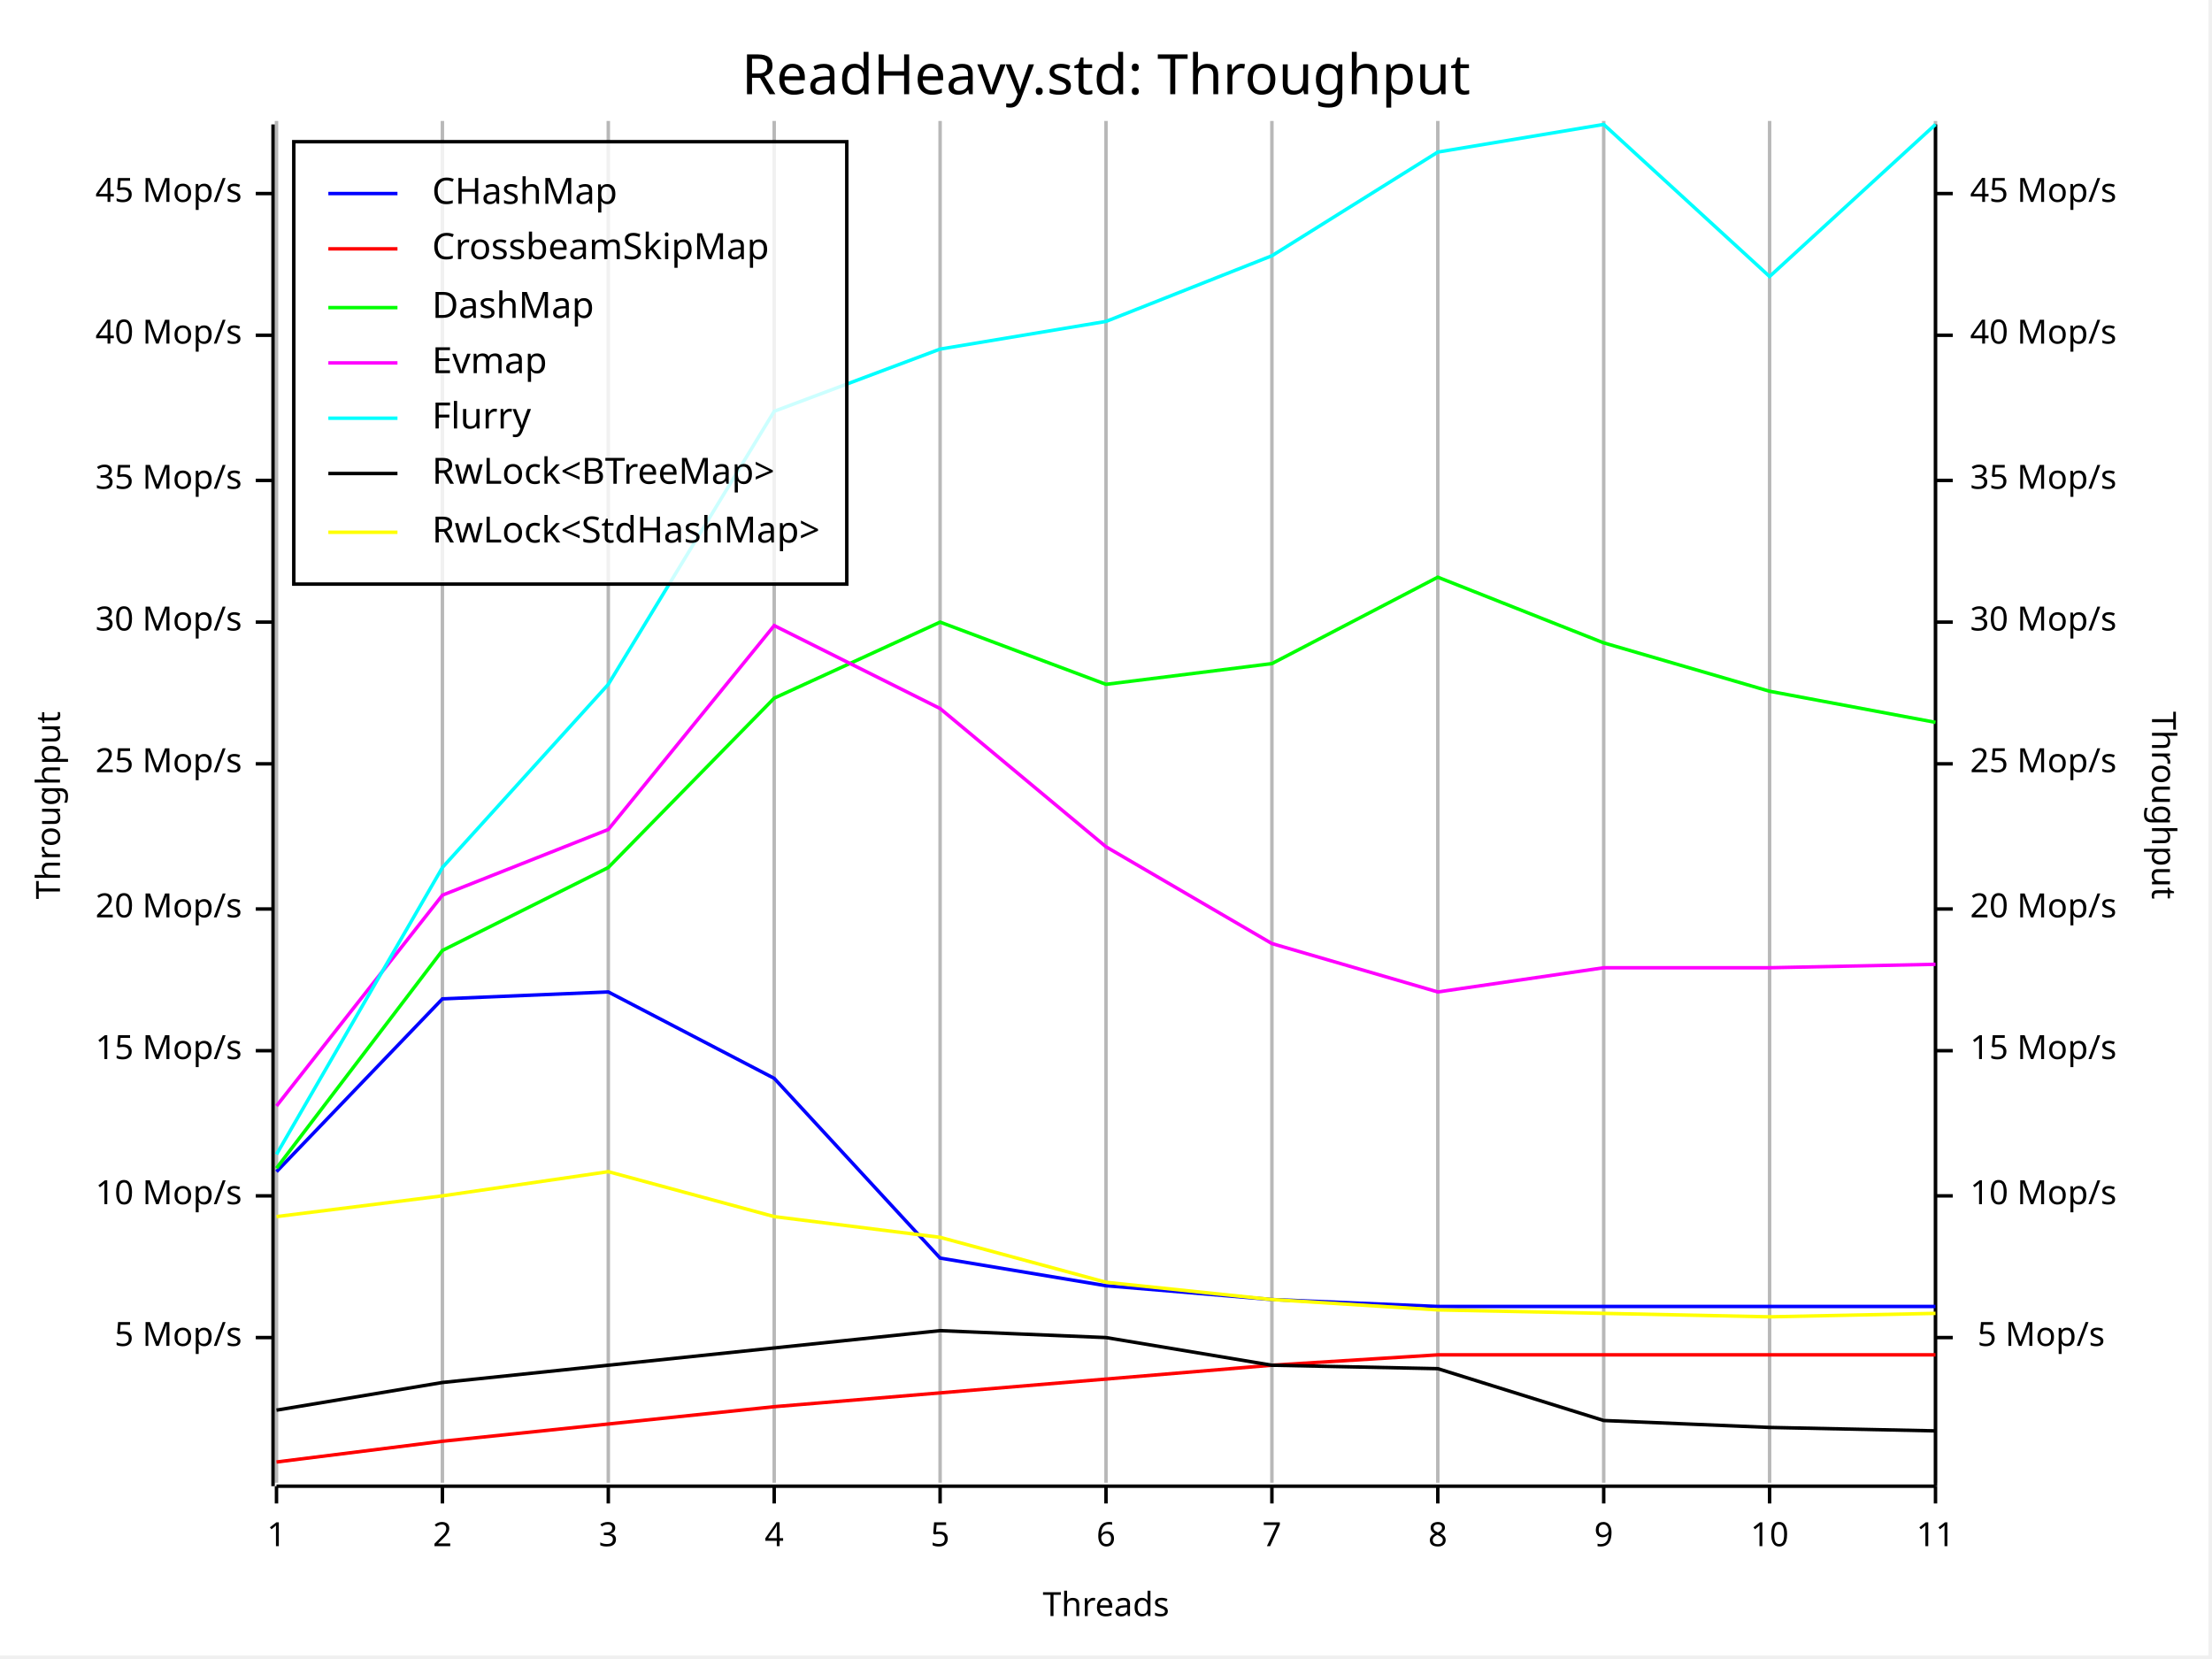
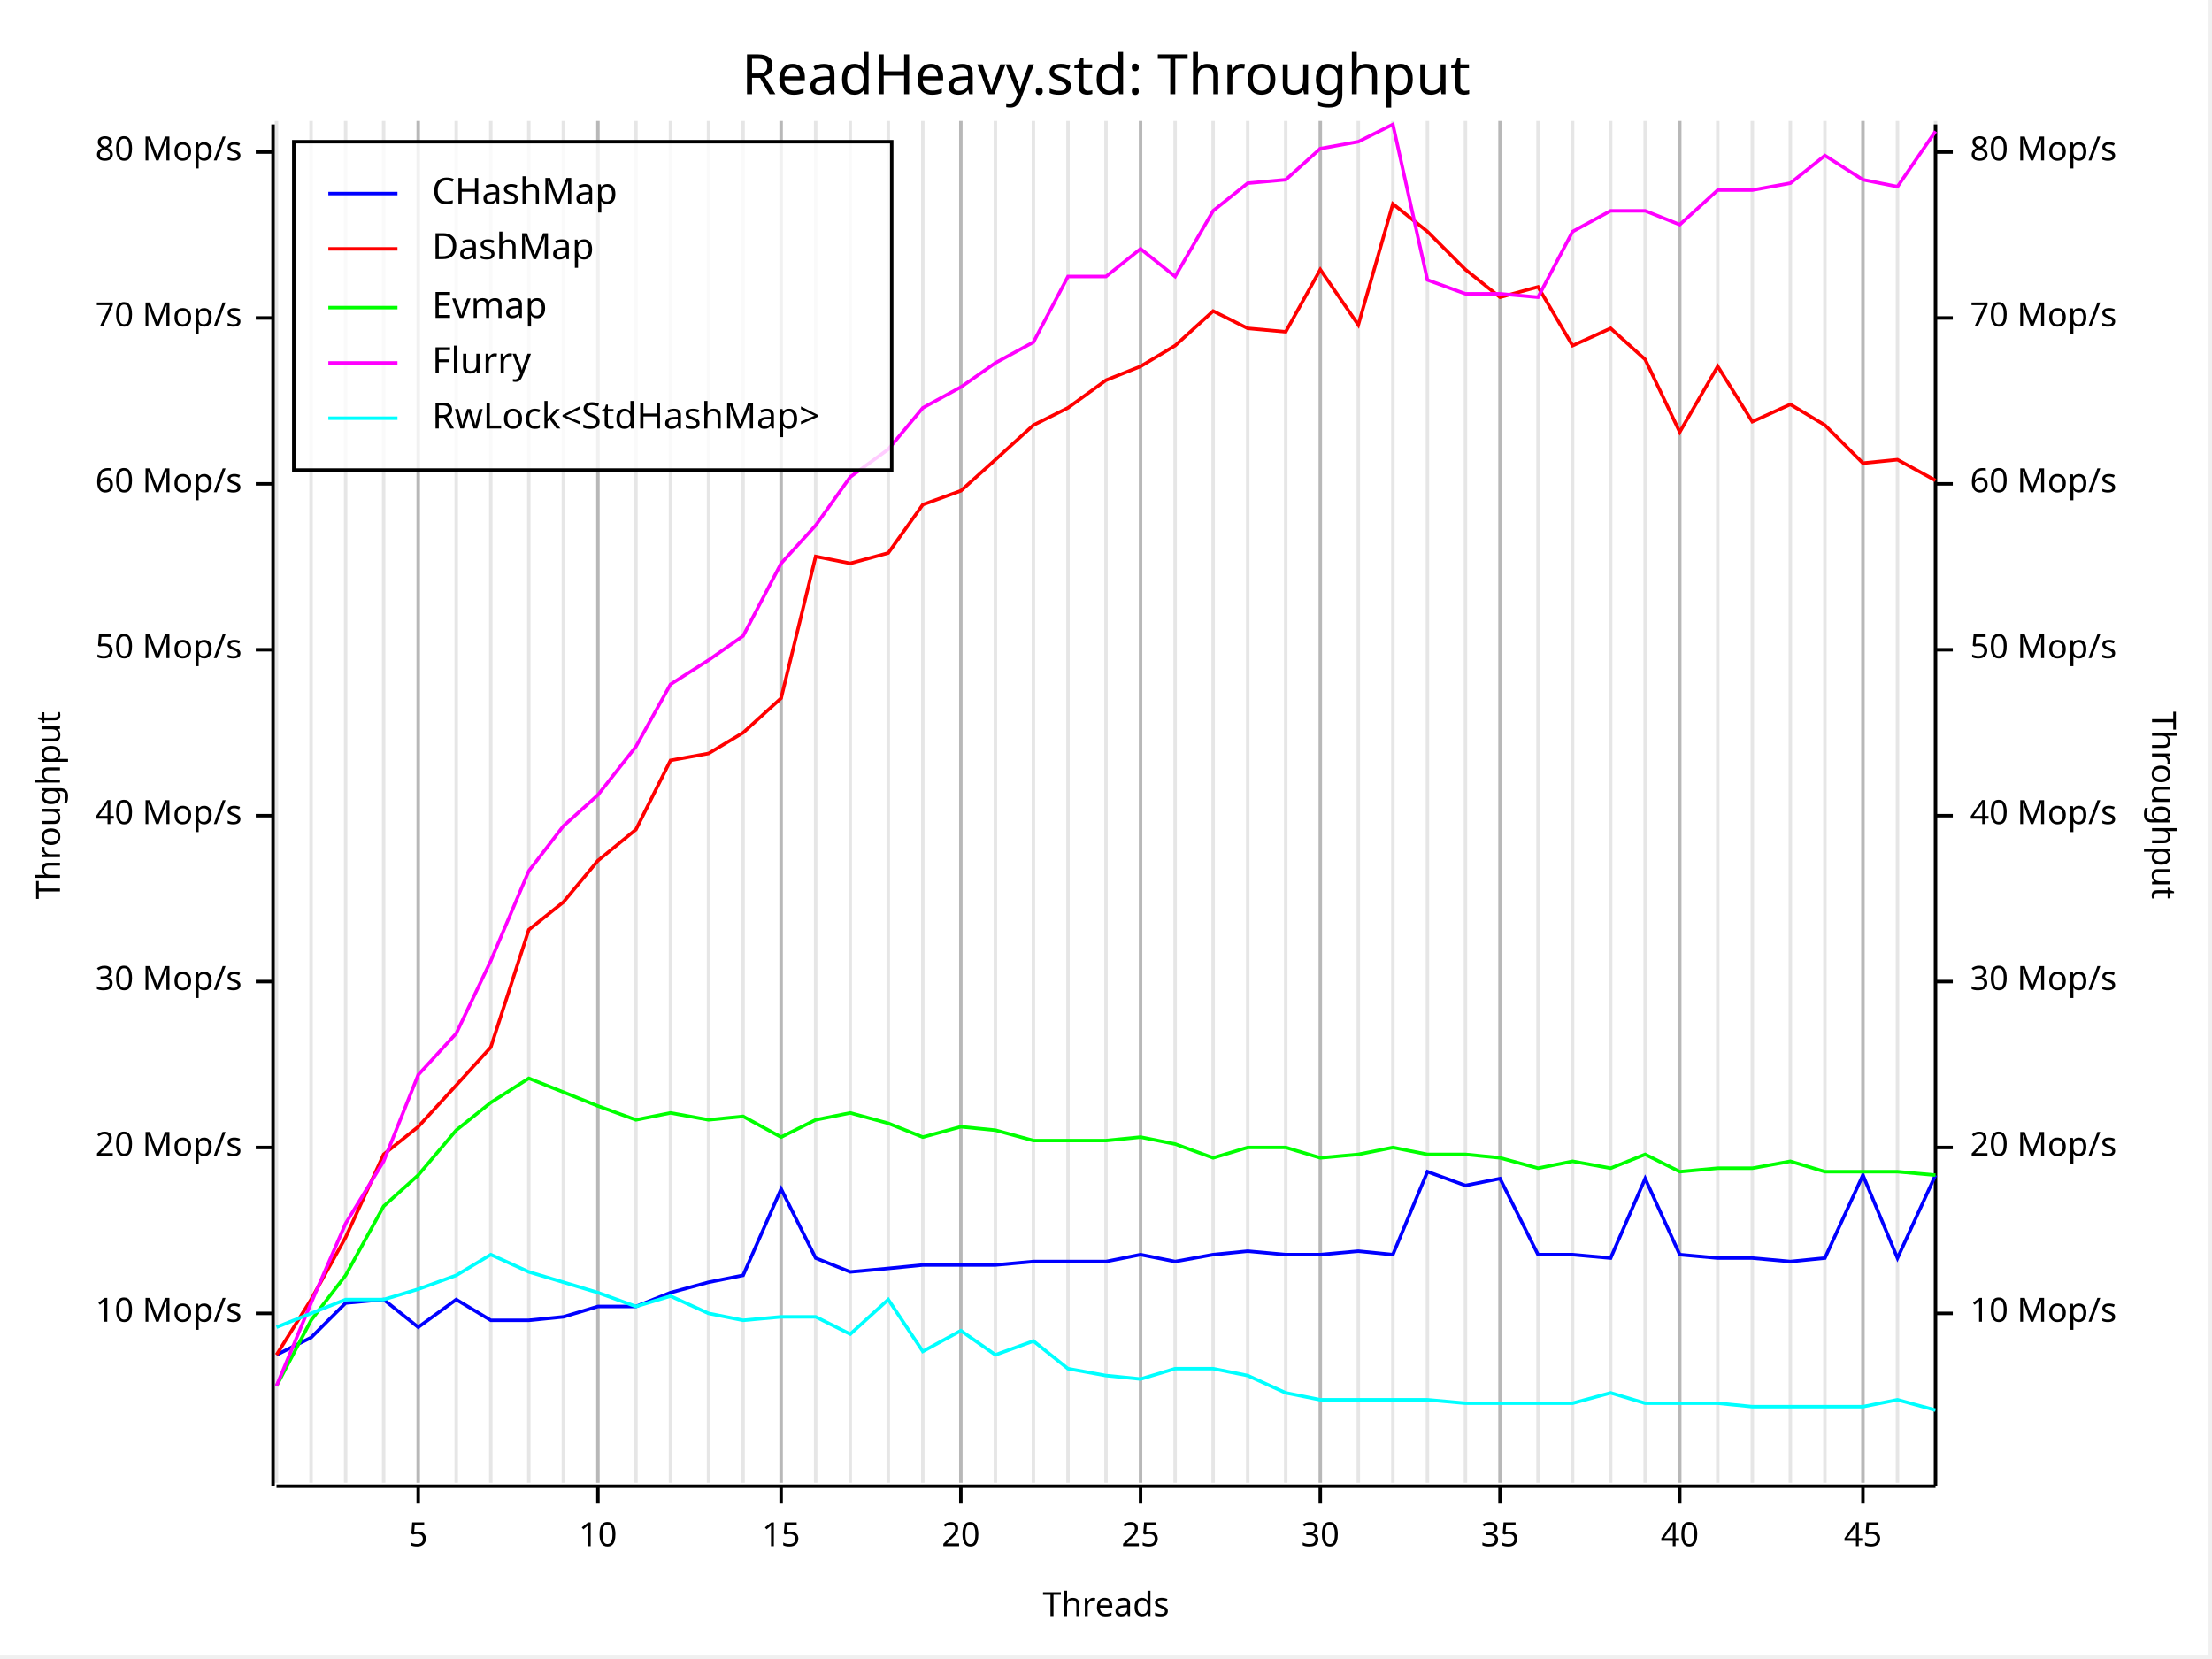
<svg xmlns="http://www.w3.org/2000/svg" width="640" height="480" viewBox="0 0 640 480">
  <rect x="0" y="0" width="639" height="479" opacity="1" fill="#FFFFFF" stroke="none" />
  <text x="320" y="15" dy="0.76em" text-anchor="middle" font-family="Fira Code" font-size="16.129" opacity="1" fill="#000000">
ReadHeavy.std: Throughput
</text>
  <line opacity="0.1" stroke="#000000" stroke-width="1" x1="80" y1="429" x2="80" y2="35" />
-   <line opacity="0.1" stroke="#000000" stroke-width="1" x1="128" y1="429" x2="128" y2="35" />
-   <line opacity="0.1" stroke="#000000" stroke-width="1" x1="176" y1="429" x2="176" y2="35" />
-   <line opacity="0.1" stroke="#000000" stroke-width="1" x1="224" y1="429" x2="224" y2="35" />
-   <line opacity="0.1" stroke="#000000" stroke-width="1" x1="272" y1="429" x2="272" y2="35" />
+   <line opacity="0.1" stroke="#000000" stroke-width="1" x1="90" y1="429" x2="90" y2="35" />
+   <line opacity="0.1" stroke="#000000" stroke-width="1" x1="100" y1="429" x2="100" y2="35" />
+   <line opacity="0.1" stroke="#000000" stroke-width="1" x1="111" y1="429" x2="111" y2="35" />
+   <line opacity="0.1" stroke="#000000" stroke-width="1" x1="121" y1="429" x2="121" y2="35" />
+   <line opacity="0.1" stroke="#000000" stroke-width="1" x1="132" y1="429" x2="132" y2="35" />
+   <line opacity="0.1" stroke="#000000" stroke-width="1" x1="142" y1="429" x2="142" y2="35" />
+   <line opacity="0.1" stroke="#000000" stroke-width="1" x1="153" y1="429" x2="153" y2="35" />
+   <line opacity="0.1" stroke="#000000" stroke-width="1" x1="163" y1="429" x2="163" y2="35" />
+   <line opacity="0.1" stroke="#000000" stroke-width="1" x1="173" y1="429" x2="173" y2="35" />
+   <line opacity="0.1" stroke="#000000" stroke-width="1" x1="184" y1="429" x2="184" y2="35" />
+   <line opacity="0.1" stroke="#000000" stroke-width="1" x1="194" y1="429" x2="194" y2="35" />
+   <line opacity="0.1" stroke="#000000" stroke-width="1" x1="205" y1="429" x2="205" y2="35" />
+   <line opacity="0.1" stroke="#000000" stroke-width="1" x1="215" y1="429" x2="215" y2="35" />
+   <line opacity="0.1" stroke="#000000" stroke-width="1" x1="226" y1="429" x2="226" y2="35" />
+   <line opacity="0.1" stroke="#000000" stroke-width="1" x1="236" y1="429" x2="236" y2="35" />
+   <line opacity="0.1" stroke="#000000" stroke-width="1" x1="246" y1="429" x2="246" y2="35" />
+   <line opacity="0.1" stroke="#000000" stroke-width="1" x1="257" y1="429" x2="257" y2="35" />
+   <line opacity="0.1" stroke="#000000" stroke-width="1" x1="267" y1="429" x2="267" y2="35" />
+   <line opacity="0.1" stroke="#000000" stroke-width="1" x1="278" y1="429" x2="278" y2="35" />
+   <line opacity="0.1" stroke="#000000" stroke-width="1" x1="288" y1="429" x2="288" y2="35" />
+   <line opacity="0.1" stroke="#000000" stroke-width="1" x1="299" y1="429" x2="299" y2="35" />
+   <line opacity="0.1" stroke="#000000" stroke-width="1" x1="309" y1="429" x2="309" y2="35" />
  <line opacity="0.1" stroke="#000000" stroke-width="1" x1="320" y1="429" x2="320" y2="35" />
-   <line opacity="0.1" stroke="#000000" stroke-width="1" x1="368" y1="429" x2="368" y2="35" />
-   <line opacity="0.1" stroke="#000000" stroke-width="1" x1="416" y1="429" x2="416" y2="35" />
-   <line opacity="0.1" stroke="#000000" stroke-width="1" x1="464" y1="429" x2="464" y2="35" />
-   <line opacity="0.1" stroke="#000000" stroke-width="1" x1="512" y1="429" x2="512" y2="35" />
+   <line opacity="0.1" stroke="#000000" stroke-width="1" x1="330" y1="429" x2="330" y2="35" />
+   <line opacity="0.1" stroke="#000000" stroke-width="1" x1="340" y1="429" x2="340" y2="35" />
+   <line opacity="0.1" stroke="#000000" stroke-width="1" x1="351" y1="429" x2="351" y2="35" />
+   <line opacity="0.1" stroke="#000000" stroke-width="1" x1="361" y1="429" x2="361" y2="35" />
+   <line opacity="0.1" stroke="#000000" stroke-width="1" x1="372" y1="429" x2="372" y2="35" />
+   <line opacity="0.1" stroke="#000000" stroke-width="1" x1="382" y1="429" x2="382" y2="35" />
+   <line opacity="0.1" stroke="#000000" stroke-width="1" x1="393" y1="429" x2="393" y2="35" />
+   <line opacity="0.1" stroke="#000000" stroke-width="1" x1="403" y1="429" x2="403" y2="35" />
+   <line opacity="0.1" stroke="#000000" stroke-width="1" x1="413" y1="429" x2="413" y2="35" />
+   <line opacity="0.1" stroke="#000000" stroke-width="1" x1="424" y1="429" x2="424" y2="35" />
+   <line opacity="0.1" stroke="#000000" stroke-width="1" x1="434" y1="429" x2="434" y2="35" />
+   <line opacity="0.1" stroke="#000000" stroke-width="1" x1="445" y1="429" x2="445" y2="35" />
+   <line opacity="0.1" stroke="#000000" stroke-width="1" x1="455" y1="429" x2="455" y2="35" />
+   <line opacity="0.1" stroke="#000000" stroke-width="1" x1="466" y1="429" x2="466" y2="35" />
+   <line opacity="0.1" stroke="#000000" stroke-width="1" x1="476" y1="429" x2="476" y2="35" />
+   <line opacity="0.1" stroke="#000000" stroke-width="1" x1="486" y1="429" x2="486" y2="35" />
+   <line opacity="0.1" stroke="#000000" stroke-width="1" x1="497" y1="429" x2="497" y2="35" />
+   <line opacity="0.1" stroke="#000000" stroke-width="1" x1="507" y1="429" x2="507" y2="35" />
+   <line opacity="0.1" stroke="#000000" stroke-width="1" x1="518" y1="429" x2="518" y2="35" />
+   <line opacity="0.1" stroke="#000000" stroke-width="1" x1="528" y1="429" x2="528" y2="35" />
+   <line opacity="0.1" stroke="#000000" stroke-width="1" x1="539" y1="429" x2="539" y2="35" />
+   <line opacity="0.1" stroke="#000000" stroke-width="1" x1="549" y1="429" x2="549" y2="35" />
  <line opacity="0.1" stroke="#000000" stroke-width="1" x1="560" y1="429" x2="560" y2="35" />
  <text x="10" y="233" dy="0.76em" text-anchor="middle" font-family="sans-serif" font-size="9.677" opacity="1" fill="#000000" transform="rotate(270, 10, 233)">
Throughput
</text>
  <text x="320" y="470" dy="-0.5ex" text-anchor="middle" font-family="sans-serif" font-size="9.677" opacity="1" fill="#000000">
Threads
</text>
  <text x="630" y="233" dy="0.76em" text-anchor="middle" font-family="sans-serif" font-size="9.677" opacity="1" fill="#000000" transform="rotate(90, 630, 233)">
Throughput
</text>
-   <line opacity="0.2" stroke="#000000" stroke-width="1" x1="80" y1="429" x2="80" y2="35" />
-   <line opacity="0.2" stroke="#000000" stroke-width="1" x1="128" y1="429" x2="128" y2="35" />
-   <line opacity="0.2" stroke="#000000" stroke-width="1" x1="176" y1="429" x2="176" y2="35" />
-   <line opacity="0.2" stroke="#000000" stroke-width="1" x1="224" y1="429" x2="224" y2="35" />
-   <line opacity="0.2" stroke="#000000" stroke-width="1" x1="272" y1="429" x2="272" y2="35" />
-   <line opacity="0.2" stroke="#000000" stroke-width="1" x1="320" y1="429" x2="320" y2="35" />
-   <line opacity="0.2" stroke="#000000" stroke-width="1" x1="368" y1="429" x2="368" y2="35" />
-   <line opacity="0.2" stroke="#000000" stroke-width="1" x1="416" y1="429" x2="416" y2="35" />
-   <line opacity="0.2" stroke="#000000" stroke-width="1" x1="464" y1="429" x2="464" y2="35" />
-   <line opacity="0.2" stroke="#000000" stroke-width="1" x1="512" y1="429" x2="512" y2="35" />
-   <line opacity="0.2" stroke="#000000" stroke-width="1" x1="560" y1="429" x2="560" y2="35" />
+   <line opacity="0.2" stroke="#000000" stroke-width="1" x1="121" y1="429" x2="121" y2="35" />
+   <line opacity="0.2" stroke="#000000" stroke-width="1" x1="173" y1="429" x2="173" y2="35" />
+   <line opacity="0.2" stroke="#000000" stroke-width="1" x1="226" y1="429" x2="226" y2="35" />
+   <line opacity="0.2" stroke="#000000" stroke-width="1" x1="278" y1="429" x2="278" y2="35" />
+   <line opacity="0.2" stroke="#000000" stroke-width="1" x1="330" y1="429" x2="330" y2="35" />
+   <line opacity="0.2" stroke="#000000" stroke-width="1" x1="382" y1="429" x2="382" y2="35" />
+   <line opacity="0.2" stroke="#000000" stroke-width="1" x1="434" y1="429" x2="434" y2="35" />
+   <line opacity="0.2" stroke="#000000" stroke-width="1" x1="486" y1="429" x2="486" y2="35" />
+   <line opacity="0.2" stroke="#000000" stroke-width="1" x1="539" y1="429" x2="539" y2="35" />
  <polyline fill="none" opacity="1" stroke="#000000" stroke-width="1" points="79,36 79,430 " />
-   <text x="70" y="387" dy="0.5ex" text-anchor="end" font-family="sans-serif" font-size="9.677" opacity="1" fill="#000000">
- 5 Mop/s
- </text>
-   <polyline fill="none" opacity="1" stroke="#000000" stroke-width="1" points="74,387 79,387 " />
-   <text x="70" y="346" dy="0.5ex" text-anchor="end" font-family="sans-serif" font-size="9.677" opacity="1" fill="#000000">
+   <text x="70" y="380" dy="0.5ex" text-anchor="end" font-family="sans-serif" font-size="9.677" opacity="1" fill="#000000">
10 Mop/s
</text>
-   <polyline fill="none" opacity="1" stroke="#000000" stroke-width="1" points="74,346 79,346 " />
-   <text x="70" y="304" dy="0.5ex" text-anchor="end" font-family="sans-serif" font-size="9.677" opacity="1" fill="#000000">
- 15 Mop/s
- </text>
-   <polyline fill="none" opacity="1" stroke="#000000" stroke-width="1" points="74,304 79,304 " />
-   <text x="70" y="263" dy="0.5ex" text-anchor="end" font-family="sans-serif" font-size="9.677" opacity="1" fill="#000000">
+   <polyline fill="none" opacity="1" stroke="#000000" stroke-width="1" points="74,380 79,380 " />
+   <text x="70" y="332" dy="0.5ex" text-anchor="end" font-family="sans-serif" font-size="9.677" opacity="1" fill="#000000">
20 Mop/s
</text>
-   <polyline fill="none" opacity="1" stroke="#000000" stroke-width="1" points="74,263 79,263 " />
-   <text x="70" y="221" dy="0.5ex" text-anchor="end" font-family="sans-serif" font-size="9.677" opacity="1" fill="#000000">
- 25 Mop/s
- </text>
-   <polyline fill="none" opacity="1" stroke="#000000" stroke-width="1" points="74,221 79,221 " />
-   <text x="70" y="180" dy="0.5ex" text-anchor="end" font-family="sans-serif" font-size="9.677" opacity="1" fill="#000000">
+   <polyline fill="none" opacity="1" stroke="#000000" stroke-width="1" points="74,332 79,332 " />
+   <text x="70" y="284" dy="0.5ex" text-anchor="end" font-family="sans-serif" font-size="9.677" opacity="1" fill="#000000">
30 Mop/s
</text>
-   <polyline fill="none" opacity="1" stroke="#000000" stroke-width="1" points="74,180 79,180 " />
-   <text x="70" y="139" dy="0.5ex" text-anchor="end" font-family="sans-serif" font-size="9.677" opacity="1" fill="#000000">
- 35 Mop/s
- </text>
-   <polyline fill="none" opacity="1" stroke="#000000" stroke-width="1" points="74,139 79,139 " />
-   <text x="70" y="97" dy="0.5ex" text-anchor="end" font-family="sans-serif" font-size="9.677" opacity="1" fill="#000000">
+   <polyline fill="none" opacity="1" stroke="#000000" stroke-width="1" points="74,284 79,284 " />
+   <text x="70" y="236" dy="0.5ex" text-anchor="end" font-family="sans-serif" font-size="9.677" opacity="1" fill="#000000">
40 Mop/s
</text>
-   <polyline fill="none" opacity="1" stroke="#000000" stroke-width="1" points="74,97 79,97 " />
-   <text x="70" y="56" dy="0.5ex" text-anchor="end" font-family="sans-serif" font-size="9.677" opacity="1" fill="#000000">
- 45 Mop/s
- </text>
-   <polyline fill="none" opacity="1" stroke="#000000" stroke-width="1" points="74,56 79,56 " />
+   <polyline fill="none" opacity="1" stroke="#000000" stroke-width="1" points="74,236 79,236 " />
+   <text x="70" y="188" dy="0.5ex" text-anchor="end" font-family="sans-serif" font-size="9.677" opacity="1" fill="#000000">
+ 50 Mop/s
+ </text>
+   <polyline fill="none" opacity="1" stroke="#000000" stroke-width="1" points="74,188 79,188 " />
+   <text x="70" y="140" dy="0.5ex" text-anchor="end" font-family="sans-serif" font-size="9.677" opacity="1" fill="#000000">
+ 60 Mop/s
+ </text>
+   <polyline fill="none" opacity="1" stroke="#000000" stroke-width="1" points="74,140 79,140 " />
+   <text x="70" y="92" dy="0.5ex" text-anchor="end" font-family="sans-serif" font-size="9.677" opacity="1" fill="#000000">
+ 70 Mop/s
+ </text>
+   <polyline fill="none" opacity="1" stroke="#000000" stroke-width="1" points="74,92 79,92 " />
+   <text x="70" y="44" dy="0.5ex" text-anchor="end" font-family="sans-serif" font-size="9.677" opacity="1" fill="#000000">
+ 80 Mop/s
+ </text>
+   <polyline fill="none" opacity="1" stroke="#000000" stroke-width="1" points="74,44 79,44 " />
  <polyline fill="none" opacity="1" stroke="#000000" stroke-width="1" points="80,430 560,430 " />
-   <text x="80" y="440" dy="0.76em" text-anchor="middle" font-family="sans-serif" font-size="9.677" opacity="1" fill="#000000">
- 1
- </text>
-   <polyline fill="none" opacity="1" stroke="#000000" stroke-width="1" points="80,430 80,435 " />
-   <text x="128" y="440" dy="0.76em" text-anchor="middle" font-family="sans-serif" font-size="9.677" opacity="1" fill="#000000">
- 2
- </text>
-   <polyline fill="none" opacity="1" stroke="#000000" stroke-width="1" points="128,430 128,435 " />
-   <text x="176" y="440" dy="0.76em" text-anchor="middle" font-family="sans-serif" font-size="9.677" opacity="1" fill="#000000">
- 3
- </text>
-   <polyline fill="none" opacity="1" stroke="#000000" stroke-width="1" points="176,430 176,435 " />
-   <text x="224" y="440" dy="0.76em" text-anchor="middle" font-family="sans-serif" font-size="9.677" opacity="1" fill="#000000">
- 4
- </text>
-   <polyline fill="none" opacity="1" stroke="#000000" stroke-width="1" points="224,430 224,435 " />
-   <text x="272" y="440" dy="0.76em" text-anchor="middle" font-family="sans-serif" font-size="9.677" opacity="1" fill="#000000">
+   <text x="121" y="440" dy="0.76em" text-anchor="middle" font-family="sans-serif" font-size="9.677" opacity="1" fill="#000000">
5
</text>
-   <polyline fill="none" opacity="1" stroke="#000000" stroke-width="1" points="272,430 272,435 " />
-   <text x="320" y="440" dy="0.76em" text-anchor="middle" font-family="sans-serif" font-size="9.677" opacity="1" fill="#000000">
- 6
- </text>
-   <polyline fill="none" opacity="1" stroke="#000000" stroke-width="1" points="320,430 320,435 " />
-   <text x="368" y="440" dy="0.76em" text-anchor="middle" font-family="sans-serif" font-size="9.677" opacity="1" fill="#000000">
- 7
- </text>
-   <polyline fill="none" opacity="1" stroke="#000000" stroke-width="1" points="368,430 368,435 " />
-   <text x="416" y="440" dy="0.76em" text-anchor="middle" font-family="sans-serif" font-size="9.677" opacity="1" fill="#000000">
- 8
- </text>
-   <polyline fill="none" opacity="1" stroke="#000000" stroke-width="1" points="416,430 416,435 " />
-   <text x="464" y="440" dy="0.76em" text-anchor="middle" font-family="sans-serif" font-size="9.677" opacity="1" fill="#000000">
- 9
- </text>
-   <polyline fill="none" opacity="1" stroke="#000000" stroke-width="1" points="464,430 464,435 " />
-   <text x="512" y="440" dy="0.76em" text-anchor="middle" font-family="sans-serif" font-size="9.677" opacity="1" fill="#000000">
+   <polyline fill="none" opacity="1" stroke="#000000" stroke-width="1" points="121,430 121,435 " />
+   <text x="173" y="440" dy="0.76em" text-anchor="middle" font-family="sans-serif" font-size="9.677" opacity="1" fill="#000000">
10
</text>
-   <polyline fill="none" opacity="1" stroke="#000000" stroke-width="1" points="512,430 512,435 " />
-   <text x="560" y="440" dy="0.76em" text-anchor="middle" font-family="sans-serif" font-size="9.677" opacity="1" fill="#000000">
- 11
- </text>
-   <polyline fill="none" opacity="1" stroke="#000000" stroke-width="1" points="560,430 560,435 " />
+   <polyline fill="none" opacity="1" stroke="#000000" stroke-width="1" points="173,430 173,435 " />
+   <text x="226" y="440" dy="0.76em" text-anchor="middle" font-family="sans-serif" font-size="9.677" opacity="1" fill="#000000">
+ 15
+ </text>
+   <polyline fill="none" opacity="1" stroke="#000000" stroke-width="1" points="226,430 226,435 " />
+   <text x="278" y="440" dy="0.76em" text-anchor="middle" font-family="sans-serif" font-size="9.677" opacity="1" fill="#000000">
+ 20
+ </text>
+   <polyline fill="none" opacity="1" stroke="#000000" stroke-width="1" points="278,430 278,435 " />
+   <text x="330" y="440" dy="0.76em" text-anchor="middle" font-family="sans-serif" font-size="9.677" opacity="1" fill="#000000">
+ 25
+ </text>
+   <polyline fill="none" opacity="1" stroke="#000000" stroke-width="1" points="330,430 330,435 " />
+   <text x="382" y="440" dy="0.76em" text-anchor="middle" font-family="sans-serif" font-size="9.677" opacity="1" fill="#000000">
+ 30
+ </text>
+   <polyline fill="none" opacity="1" stroke="#000000" stroke-width="1" points="382,430 382,435 " />
+   <text x="434" y="440" dy="0.76em" text-anchor="middle" font-family="sans-serif" font-size="9.677" opacity="1" fill="#000000">
+ 35
+ </text>
+   <polyline fill="none" opacity="1" stroke="#000000" stroke-width="1" points="434,430 434,435 " />
+   <text x="486" y="440" dy="0.76em" text-anchor="middle" font-family="sans-serif" font-size="9.677" opacity="1" fill="#000000">
+ 40
+ </text>
+   <polyline fill="none" opacity="1" stroke="#000000" stroke-width="1" points="486,430 486,435 " />
+   <text x="539" y="440" dy="0.76em" text-anchor="middle" font-family="sans-serif" font-size="9.677" opacity="1" fill="#000000">
+ 45
+ </text>
+   <polyline fill="none" opacity="1" stroke="#000000" stroke-width="1" points="539,430 539,435 " />
  <polyline fill="none" opacity="1" stroke="#000000" stroke-width="1" points="560,36 560,430 " />
-   <text x="609" y="387" dy="0.5ex" text-anchor="end" font-family="sans-serif" font-size="9.677" opacity="1" fill="#000000">
- 5 Mop/s
- </text>
-   <polyline fill="none" opacity="1" stroke="#000000" stroke-width="1" points="560,387 565,387 " />
-   <text x="570" y="346" dy="0.5ex" text-anchor="start" font-family="sans-serif" font-size="9.677" opacity="1" fill="#000000">
+   <text x="570" y="380" dy="0.5ex" text-anchor="start" font-family="sans-serif" font-size="9.677" opacity="1" fill="#000000">
10 Mop/s
</text>
-   <polyline fill="none" opacity="1" stroke="#000000" stroke-width="1" points="560,346 565,346 " />
-   <text x="570" y="304" dy="0.5ex" text-anchor="start" font-family="sans-serif" font-size="9.677" opacity="1" fill="#000000">
- 15 Mop/s
- </text>
-   <polyline fill="none" opacity="1" stroke="#000000" stroke-width="1" points="560,304 565,304 " />
-   <text x="570" y="263" dy="0.5ex" text-anchor="start" font-family="sans-serif" font-size="9.677" opacity="1" fill="#000000">
+   <polyline fill="none" opacity="1" stroke="#000000" stroke-width="1" points="560,380 565,380 " />
+   <text x="570" y="332" dy="0.5ex" text-anchor="start" font-family="sans-serif" font-size="9.677" opacity="1" fill="#000000">
20 Mop/s
</text>
-   <polyline fill="none" opacity="1" stroke="#000000" stroke-width="1" points="560,263 565,263 " />
-   <text x="570" y="221" dy="0.5ex" text-anchor="start" font-family="sans-serif" font-size="9.677" opacity="1" fill="#000000">
- 25 Mop/s
- </text>
-   <polyline fill="none" opacity="1" stroke="#000000" stroke-width="1" points="560,221 565,221 " />
-   <text x="570" y="180" dy="0.5ex" text-anchor="start" font-family="sans-serif" font-size="9.677" opacity="1" fill="#000000">
+   <polyline fill="none" opacity="1" stroke="#000000" stroke-width="1" points="560,332 565,332 " />
+   <text x="570" y="284" dy="0.5ex" text-anchor="start" font-family="sans-serif" font-size="9.677" opacity="1" fill="#000000">
30 Mop/s
</text>
-   <polyline fill="none" opacity="1" stroke="#000000" stroke-width="1" points="560,180 565,180 " />
-   <text x="570" y="139" dy="0.5ex" text-anchor="start" font-family="sans-serif" font-size="9.677" opacity="1" fill="#000000">
- 35 Mop/s
- </text>
-   <polyline fill="none" opacity="1" stroke="#000000" stroke-width="1" points="560,139 565,139 " />
-   <text x="570" y="97" dy="0.5ex" text-anchor="start" font-family="sans-serif" font-size="9.677" opacity="1" fill="#000000">
+   <polyline fill="none" opacity="1" stroke="#000000" stroke-width="1" points="560,284 565,284 " />
+   <text x="570" y="236" dy="0.5ex" text-anchor="start" font-family="sans-serif" font-size="9.677" opacity="1" fill="#000000">
40 Mop/s
</text>
-   <polyline fill="none" opacity="1" stroke="#000000" stroke-width="1" points="560,97 565,97 " />
-   <text x="570" y="56" dy="0.5ex" text-anchor="start" font-family="sans-serif" font-size="9.677" opacity="1" fill="#000000">
- 45 Mop/s
- </text>
-   <polyline fill="none" opacity="1" stroke="#000000" stroke-width="1" points="560,56 565,56 " />
-   <polyline fill="none" opacity="1" stroke="#0000FF" stroke-width="1" points="80,339 128,289 176,287 224,312 272,364 320,372 368,376 416,378 464,378 512,378 560,378 " />
-   <polyline fill="none" opacity="1" stroke="#FF0000" stroke-width="1" points="80,423 128,417 176,412 224,407 272,403 320,399 368,395 416,392 464,392 512,392 560,392 " />
-   <polyline fill="none" opacity="1" stroke="#00FF00" stroke-width="1" points="80,338 128,275 176,251 224,202 272,180 320,198 368,192 416,167 464,186 512,200 560,209 " />
-   <polyline fill="none" opacity="1" stroke="#FF00FF" stroke-width="1" points="80,320 128,259 176,240 224,181 272,205 320,245 368,273 416,287 464,280 512,280 560,279 " />
-   <polyline fill="none" opacity="1" stroke="#00FFFF" stroke-width="1" points="80,334 128,251 176,198 224,119 272,101 320,93 368,74 416,44 464,36 512,80 560,36 " />
-   <polyline fill="none" opacity="1" stroke="#000000" stroke-width="1" points="80,408 128,400 176,395 224,390 272,385 320,387 368,395 416,396 464,411 512,413 560,414 " />
-   <polyline fill="none" opacity="1" stroke="#FFFF00" stroke-width="1" points="80,352 128,346 176,339 224,352 272,358 320,371 368,376 416,379 464,380 512,381 560,380 " />
-   <rect x="85" y="41" width="160" height="128" opacity="0.8" fill="#FFFFFF" stroke="none" />
-   <rect x="85" y="41" width="160" height="128" opacity="1" fill="none" stroke="#000000" />
+   <polyline fill="none" opacity="1" stroke="#000000" stroke-width="1" points="560,236 565,236 " />
+   <text x="570" y="188" dy="0.5ex" text-anchor="start" font-family="sans-serif" font-size="9.677" opacity="1" fill="#000000">
+ 50 Mop/s
+ </text>
+   <polyline fill="none" opacity="1" stroke="#000000" stroke-width="1" points="560,188 565,188 " />
+   <text x="570" y="140" dy="0.5ex" text-anchor="start" font-family="sans-serif" font-size="9.677" opacity="1" fill="#000000">
+ 60 Mop/s
+ </text>
+   <polyline fill="none" opacity="1" stroke="#000000" stroke-width="1" points="560,140 565,140 " />
+   <text x="570" y="92" dy="0.5ex" text-anchor="start" font-family="sans-serif" font-size="9.677" opacity="1" fill="#000000">
+ 70 Mop/s
+ </text>
+   <polyline fill="none" opacity="1" stroke="#000000" stroke-width="1" points="560,92 565,92 " />
+   <text x="570" y="44" dy="0.5ex" text-anchor="start" font-family="sans-serif" font-size="9.677" opacity="1" fill="#000000">
+ 80 Mop/s
+ </text>
+   <polyline fill="none" opacity="1" stroke="#000000" stroke-width="1" points="560,44 565,44 " />
+   <polyline fill="none" opacity="1" stroke="#0000FF" stroke-width="1" points="80,392 90,387 100,377 111,376 121,384 132,376 142,382 153,382 163,381 173,378 184,378 194,374 205,371 215,369 226,344 236,364 246,368 257,367 267,366 278,366 288,366 299,365 309,365 320,365 330,363 340,365 351,363 361,362 372,363 382,363 393,362 403,363 413,339 424,343 434,341 445,363 455,363 466,364 476,341 486,363 497,364 507,364 518,365 528,364 539,340 549,364 560,340 " />
+   <polyline fill="none" opacity="1" stroke="#FF0000" stroke-width="1" points="80,392 90,376 100,358 111,334 121,326 132,314 142,303 153,269 163,261 173,249 184,240 194,220 205,218 215,212 226,202 236,161 246,163 257,160 267,146 278,142 288,133 299,123 309,118 320,110 330,106 340,100 351,90 361,95 372,96 382,78 393,94 403,59 413,67 424,78 434,86 445,83 455,100 466,95 476,104 486,125 497,106 507,122 518,117 528,123 539,134 549,133 560,139 " />
+   <polyline fill="none" opacity="1" stroke="#00FF00" stroke-width="1" points="80,401 90,382 100,369 111,349 121,340 132,327 142,319 153,312 163,316 173,320 184,324 194,322 205,324 215,323 226,329 236,324 246,322 257,325 267,329 278,326 288,327 299,330 309,330 320,330 330,329 340,331 351,335 361,332 372,332 382,335 393,334 403,332 413,334 424,334 434,335 445,338 455,336 466,338 476,334 486,339 497,338 507,338 518,336 528,339 539,339 549,339 560,340 " />
+   <polyline fill="none" opacity="1" stroke="#FF00FF" stroke-width="1" points="80,401 90,377 100,354 111,336 121,311 132,299 142,278 153,252 163,239 173,230 184,216 194,198 205,191 215,184 226,163 236,152 246,138 257,130 267,118 278,112 288,105 299,99 309,80 320,80 330,72 340,80 351,61 361,53 372,52 382,43 393,41 403,36 413,81 424,85 434,85 445,86 455,67 466,61 476,61 486,65 497,55 507,55 518,53 528,45 539,52 549,54 560,38 " />
+   <polyline fill="none" opacity="1" stroke="#00FFFF" stroke-width="1" points="80,384 90,380 100,376 111,376 121,373 132,369 142,363 153,368 163,371 173,374 184,378 194,375 205,380 215,382 226,381 236,381 246,386 257,376 267,391 278,385 288,392 299,388 309,396 320,398 330,399 340,396 351,396 361,398 372,403 382,405 393,405 403,405 413,405 424,406 434,406 445,406 455,406 466,403 476,406 486,406 497,406 507,407 518,407 528,407 539,407 549,405 560,408 " />
+   <rect x="85" y="41" width="173" height="95" opacity="0.8" fill="#FFFFFF" stroke="none" />
+   <rect x="85" y="41" width="173" height="95" opacity="1" fill="none" stroke="#000000" />
  <text x="125" y="51" dy="0.76em" text-anchor="start" font-family="Fira Code" font-size="10.484" opacity="1" fill="#000000">
CHashMap
</text>
  <text x="125" y="67" dy="0.76em" text-anchor="start" font-family="Fira Code" font-size="10.484" opacity="1" fill="#000000">
- CrossbeamSkipMap
+ DashMap
</text>
  <text x="125" y="84" dy="0.76em" text-anchor="start" font-family="Fira Code" font-size="10.484" opacity="1" fill="#000000">
- DashMap
+ Evmap
</text>
  <text x="125" y="100" dy="0.76em" text-anchor="start" font-family="Fira Code" font-size="10.484" opacity="1" fill="#000000">
- Evmap
+ Flurry
</text>
  <text x="125" y="116" dy="0.76em" text-anchor="start" font-family="Fira Code" font-size="10.484" opacity="1" fill="#000000">
- Flurry
- </text>
-   <text x="125" y="132" dy="0.76em" text-anchor="start" font-family="Fira Code" font-size="10.484" opacity="1" fill="#000000">
- RwLock&lt;BTreeMap&gt;
- </text>
-   <text x="125" y="149" dy="0.76em" text-anchor="start" font-family="Fira Code" font-size="10.484" opacity="1" fill="#000000">
RwLock&lt;StdHashMap&gt;
</text>
  <polyline fill="none" opacity="1" stroke="#0000FF" stroke-width="1" points="95,56 115,56 " />
  <polyline fill="none" opacity="1" stroke="#FF0000" stroke-width="1" points="95,72 115,72 " />
  <polyline fill="none" opacity="1" stroke="#00FF00" stroke-width="1" points="95,89 115,89 " />
  <polyline fill="none" opacity="1" stroke="#FF00FF" stroke-width="1" points="95,105 115,105 " />
  <polyline fill="none" opacity="1" stroke="#00FFFF" stroke-width="1" points="95,121 115,121 " />
-   <polyline fill="none" opacity="1" stroke="#000000" stroke-width="1" points="95,137 115,137 " />
-   <polyline fill="none" opacity="1" stroke="#FFFF00" stroke-width="1" points="95,154 115,154 " />
</svg>
